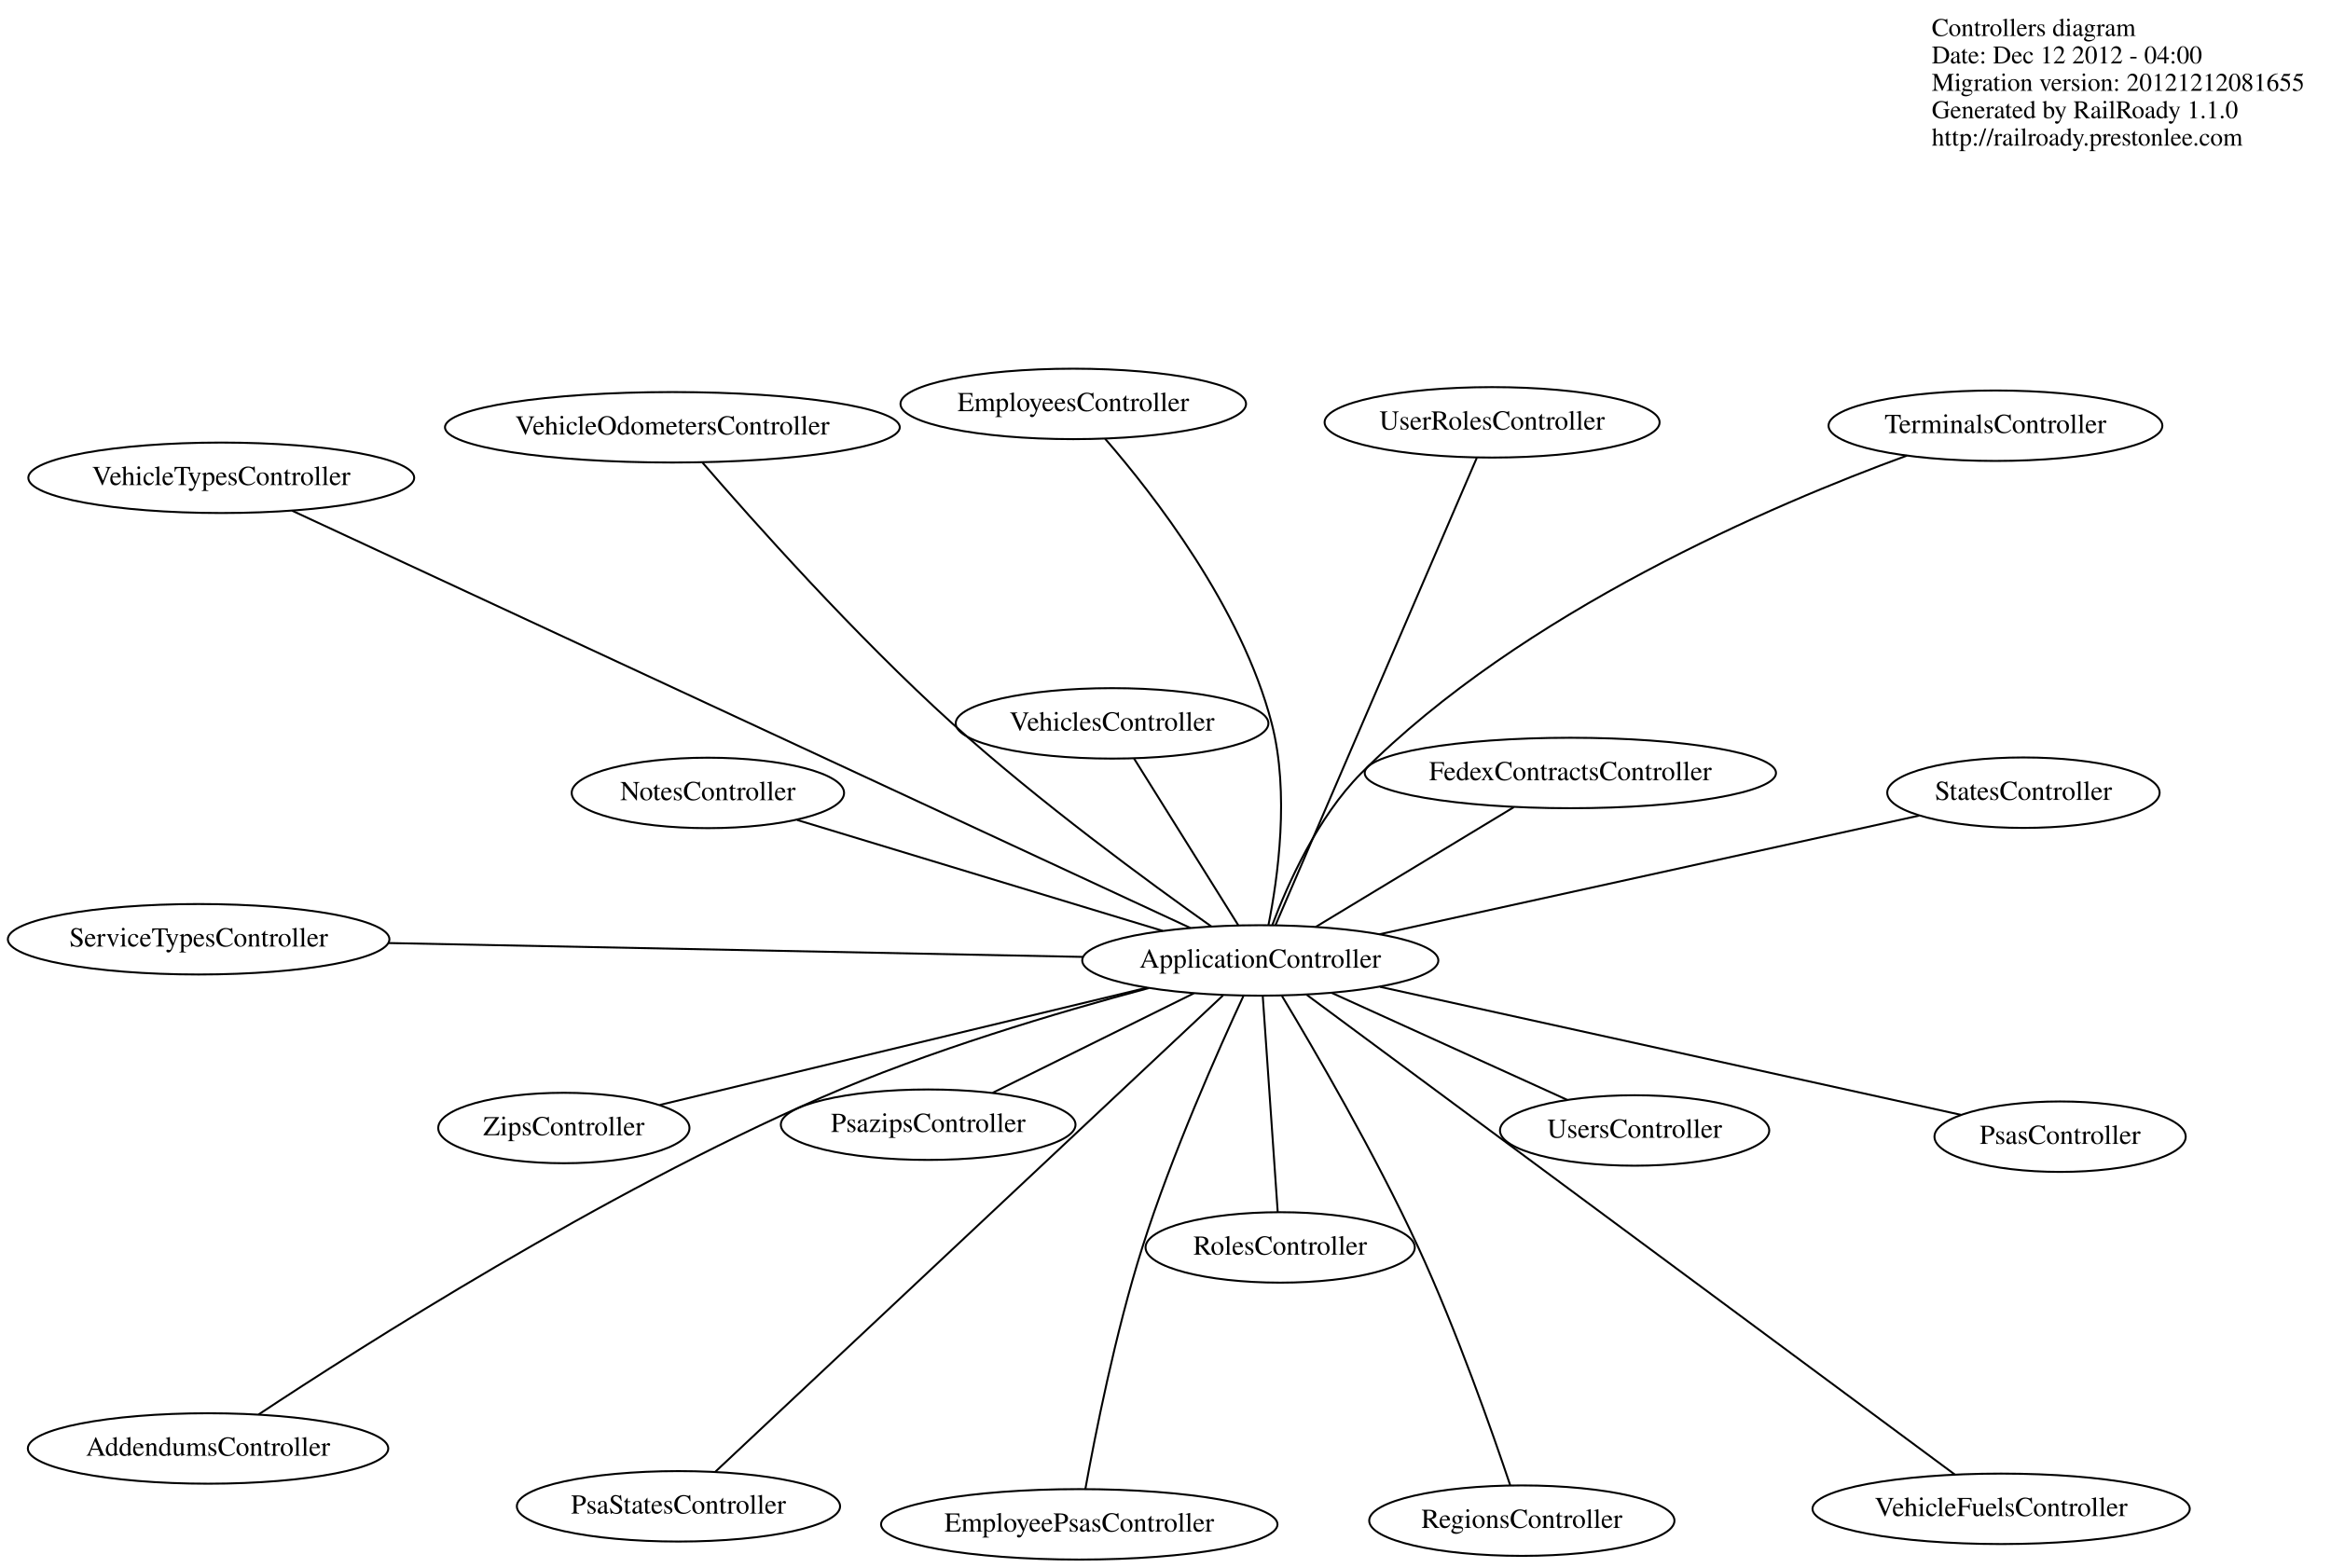
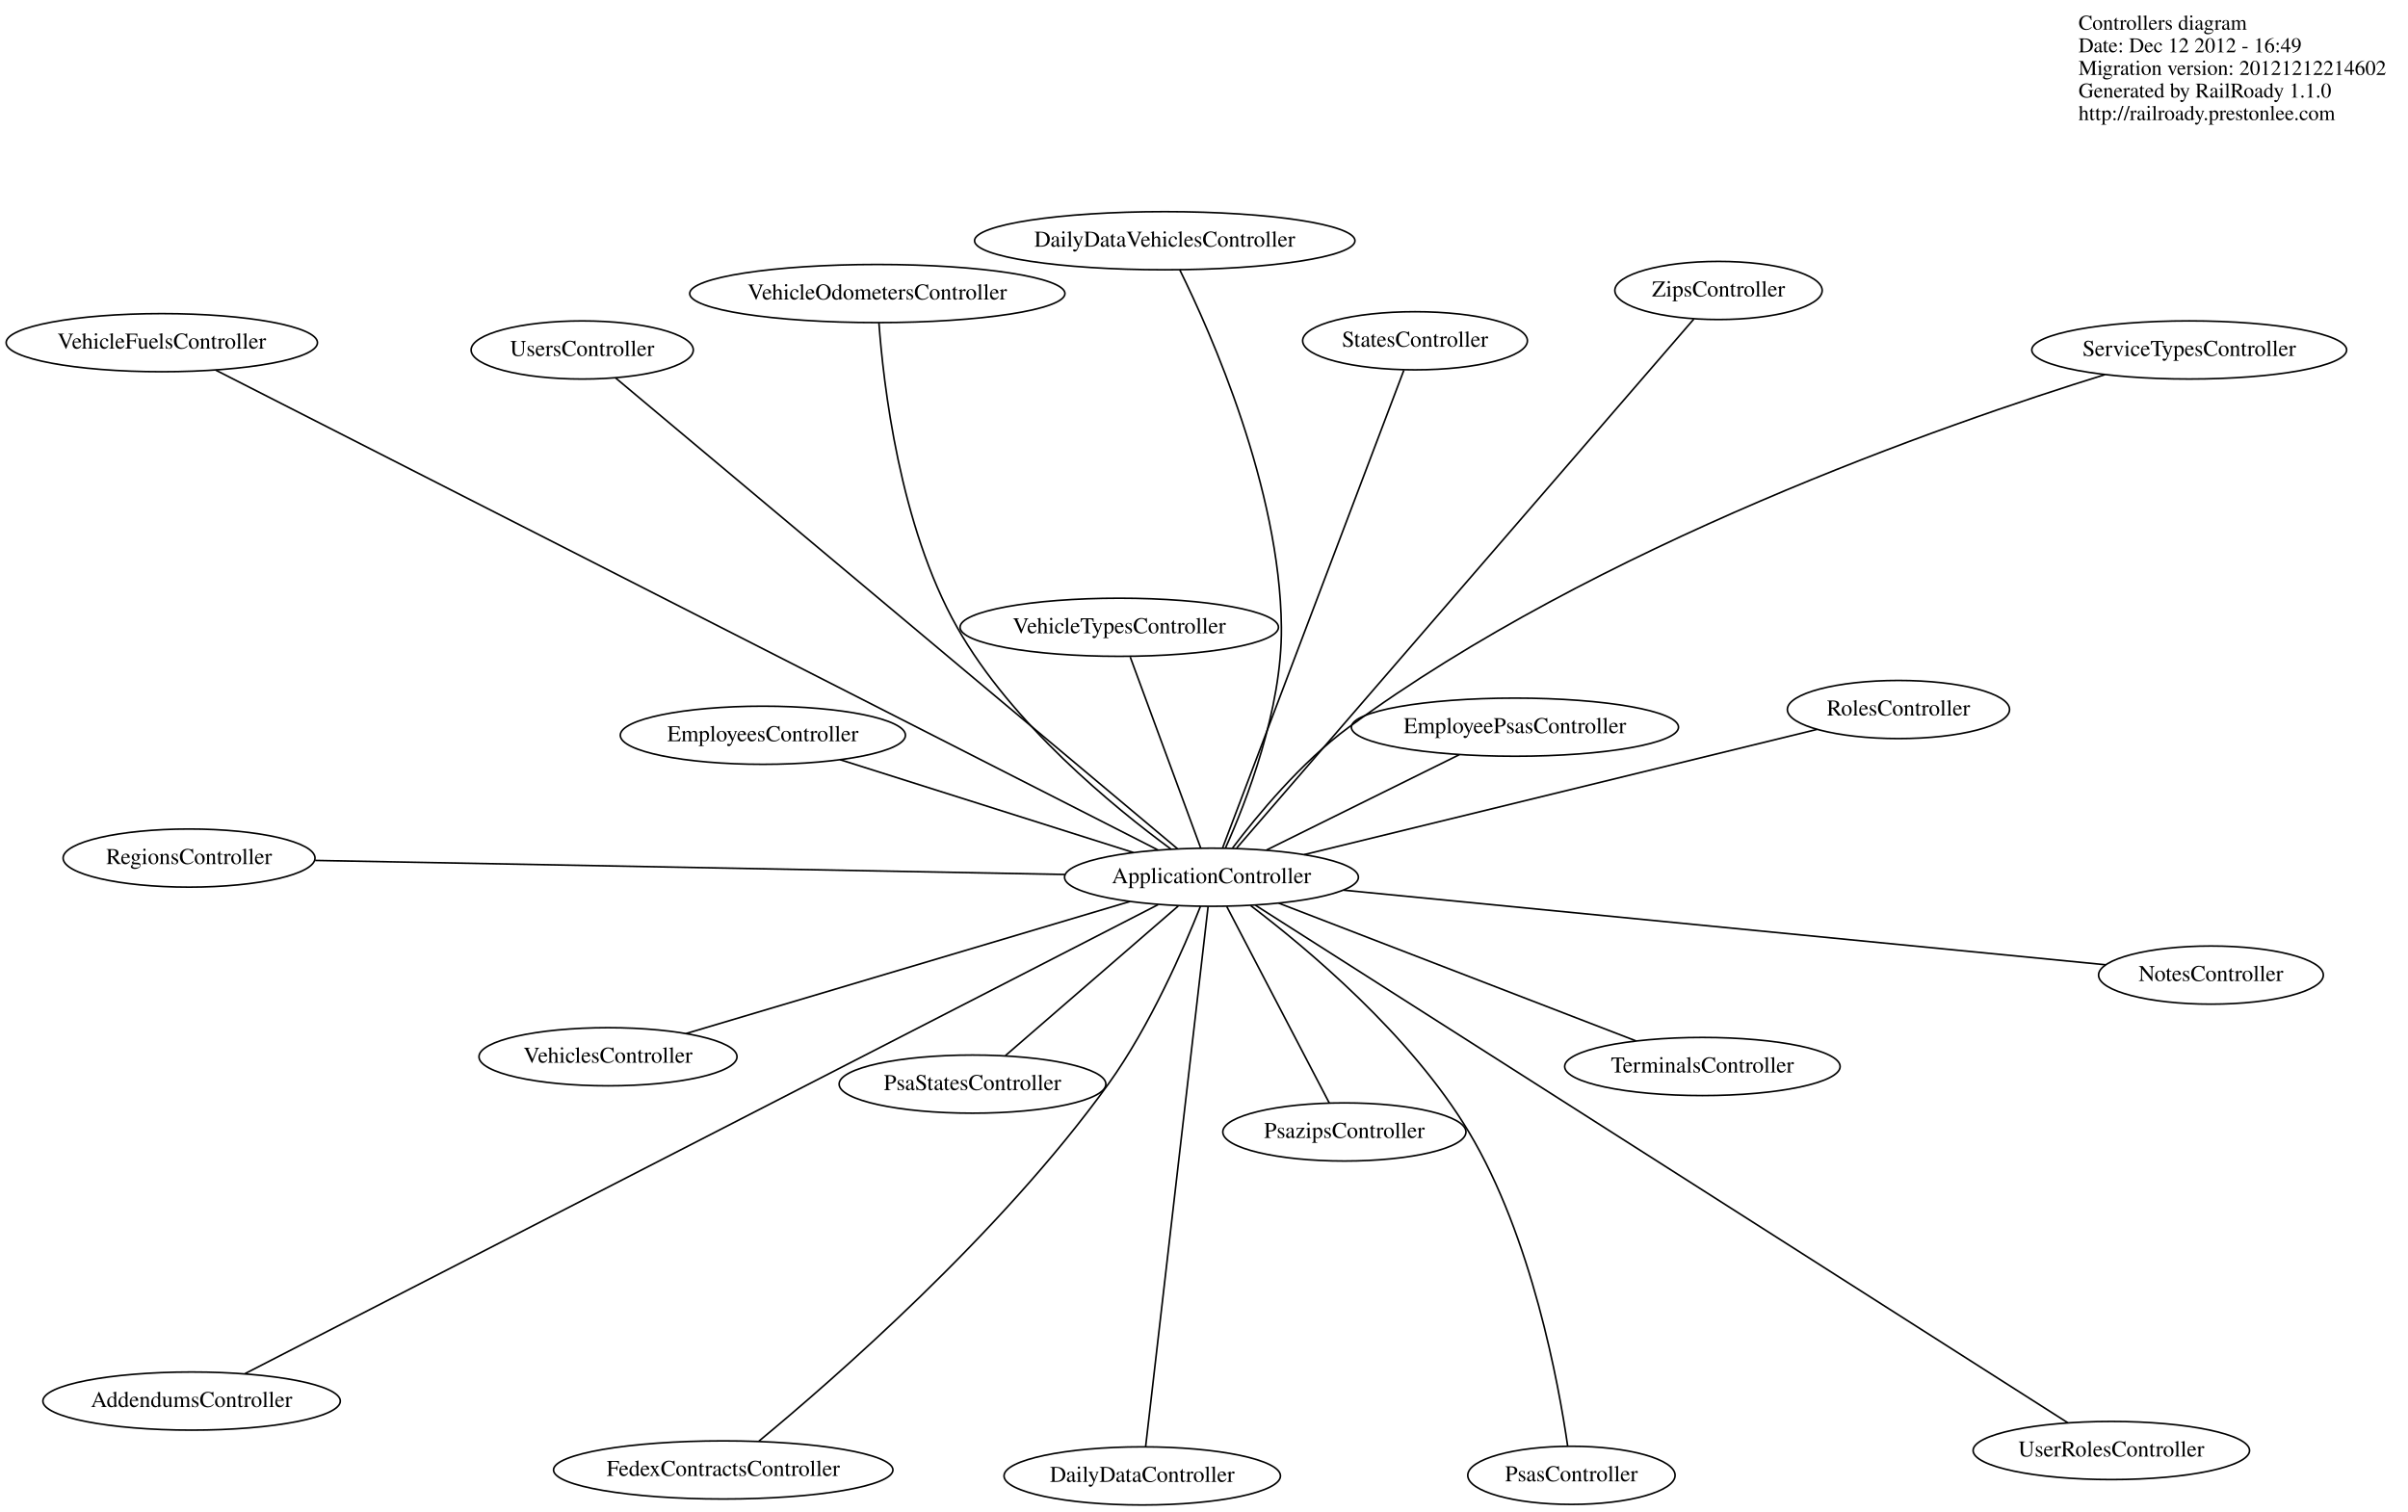
- <svg xmlns="http://www.w3.org/2000/svg" width="1191pt" height="801pt" viewBox="0.00 0.00 1191.00 801.00">
-   <g id="graph0" class="graph" transform="scale(1 1) rotate(0) translate(4 797)">
-     <polygon fill="white" stroke="white" points="-4,5 -4,-797 1188,-797 1188,5 -4,5" />
+ <svg xmlns="http://www.w3.org/2000/svg" width="1491pt" height="936pt" viewBox="0.00 0.00 1491.00 936.00">
+   <g id="graph0" class="graph" transform="scale(1 1) rotate(0) translate(4 932)">
+     <polygon fill="white" stroke="white" points="-4,5 -4,-932 1488,-932 1488,5 -4,5" />
    <g id="node1" class="node">
-       <text text-anchor="start" x="983" y="-778.6" font-family="Times,serif" font-size="13.00">Controllers diagram</text>
-       <text text-anchor="start" x="983" y="-764.6" font-family="Times,serif" font-size="13.00">Date: Dec 12 2012 - 04:00</text>
-       <text text-anchor="start" x="983" y="-750.6" font-family="Times,serif" font-size="13.00">Migration version: 20121212081655</text>
-       <text text-anchor="start" x="983" y="-736.6" font-family="Times,serif" font-size="13.00">Generated by RailRoady 1.1.0</text>
-       <text text-anchor="start" x="983" y="-722.6" font-family="Times,serif" font-size="13.00">http://railroady.prestonlee.com</text>
+       <text text-anchor="start" x="1283" y="-913.6" font-family="Times,serif" font-size="13.00">Controllers diagram</text>
+       <text text-anchor="start" x="1283" y="-899.6" font-family="Times,serif" font-size="13.00">Date: Dec 12 2012 - 16:49</text>
+       <text text-anchor="start" x="1283" y="-885.6" font-family="Times,serif" font-size="13.00">Migration version: 20121212214602</text>
+       <text text-anchor="start" x="1283" y="-871.6" font-family="Times,serif" font-size="13.00">Generated by RailRoady 1.1.0</text>
+       <text text-anchor="start" x="1283" y="-857.6" font-family="Times,serif" font-size="13.00">http://railroady.prestonlee.com</text>
    </g>
    <g id="node2" class="node">
-       <ellipse fill="none" stroke="black" cx="102.303" cy="-56.777" rx="92.084" ry="18" />
-       <text text-anchor="middle" x="102.303" y="-53.077" font-family="Times,serif" font-size="14.00">AddendumsController</text>
+       <ellipse fill="none" stroke="black" cx="114.633" cy="-64.348" rx="92.084" ry="18" />
+       <text text-anchor="middle" x="114.633" y="-60.648" font-family="Times,serif" font-size="14.00">AddendumsController</text>
    </g>
    <g id="node3" class="node">
-       <ellipse fill="none" stroke="black" cx="639.929" cy="-306.179" rx="90.984" ry="18" />
-       <text text-anchor="middle" x="639.929" y="-302.479" font-family="Times,serif" font-size="14.00">ApplicationController</text>
+       <ellipse fill="none" stroke="black" cx="746.13" cy="-388.752" rx="90.984" ry="18" />
+       <text text-anchor="middle" x="746.13" y="-385.052" font-family="Times,serif" font-size="14.00">ApplicationController</text>
    </g>
    <g id="edge1" class="edge">
-       <path fill="none" stroke="black" d="M582.882,-292.028C536.753,-279.719 470.635,-260.093 415.429,-236.006 303.478,-187.161 180.397,-108.737 128.097,-74.136" />
+       <path fill="none" stroke="black" d="M713.067,-371.767C604.069,-315.774 256.824,-137.392 147.749,-81.36" />
    </g>
    <g id="node4" class="node">
-       <ellipse fill="none" stroke="black" cx="547.438" cy="-18" rx="101.282" ry="18" />
-       <text text-anchor="middle" x="547.438" y="-14.3" font-family="Times,serif" font-size="14.00">EmployeePsasController</text>
+       <ellipse fill="none" stroke="black" cx="703.259" cy="-18" rx="85.585" ry="18" />
+       <text text-anchor="middle" x="703.259" y="-14.3" font-family="Times,serif" font-size="14.00">DailyDataController</text>
    </g>
    <g id="edge2" class="edge">
-       <path fill="none" stroke="black" d="M631.308,-288C618.585,-260.61 594.665,-206.9 579.601,-159.346 565.844,-115.922 555.463,-63.244 550.56,-36.106" />
+       <path fill="none" stroke="black" d="M744.033,-370.619C736.754,-307.668 712.625,-98.995 705.352,-36.098" />
    </g>
    <g id="node5" class="node">
-       <ellipse fill="none" stroke="black" cx="544.374" cy="-590.588" rx="88.284" ry="18" />
-       <text text-anchor="middle" x="544.374" y="-586.888" font-family="Times,serif" font-size="14.00">EmployeesController</text>
+       <ellipse fill="none" stroke="black" cx="717.199" cy="-782.93" rx="117.779" ry="18" />
+       <text text-anchor="middle" x="717.199" y="-779.23" font-family="Times,serif" font-size="14.00">DailyDataVehiclesController</text>
    </g>
    <g id="edge3" class="edge">
-       <path fill="none" stroke="black" d="M644.091,-324.196C648.891,-348.189 655.01,-391.751 645.739,-427.456 630.403,-486.516 585.195,-544.5 560.659,-572.766" />
+       <path fill="none" stroke="black" d="M754.811,-406.885C767.597,-435.342 789.943,-492.522 789.42,-543.603 788.54,-629.532 745.818,-725.706 726.505,-764.874" />
    </g>
    <g id="node6" class="node">
-       <ellipse fill="none" stroke="black" cx="798.358" cy="-401.977" rx="105.082" ry="18" />
-       <text text-anchor="middle" x="798.358" y="-398.277" font-family="Times,serif" font-size="14.00">FedexContractsController</text>
+       <ellipse fill="none" stroke="black" cx="934.03" cy="-481.68" rx="101.282" ry="18" />
+       <text text-anchor="middle" x="934.03" y="-477.98" font-family="Times,serif" font-size="14.00">EmployeePsasController</text>
    </g>
    <g id="edge4" class="edge">
-       <path fill="none" stroke="black" d="M668.253,-323.305C696.823,-340.581 740.71,-367.118 769.477,-384.513" />
+       <path fill="none" stroke="black" d="M780.158,-405.581C814,-422.318 865.646,-447.86 899.621,-464.663" />
    </g>
    <g id="node7" class="node">
-       <ellipse fill="none" stroke="black" cx="357.685" cy="-391.789" rx="69.588" ry="18" />
-       <text text-anchor="middle" x="357.685" y="-388.089" font-family="Times,serif" font-size="14.00">NotesController</text>
+       <ellipse fill="none" stroke="black" cx="468.362" cy="-476.675" rx="88.284" ry="18" />
+       <text text-anchor="middle" x="468.362" y="-472.975" font-family="Times,serif" font-size="14.00">EmployeesController</text>
    </g>
    <g id="edge5" class="edge">
-       <path fill="none" stroke="black" d="M590.119,-321.287C537.262,-337.32 454.454,-362.437 403.265,-377.964" />
+       <path fill="none" stroke="black" d="M697.747,-404.067C646.764,-420.205 566.963,-445.464 516.191,-461.535" />
    </g>
    <g id="node8" class="node">
-       <ellipse fill="none" stroke="black" cx="342.658" cy="-27.215" rx="82.585" ry="18" />
-       <text text-anchor="middle" x="342.658" y="-23.515" font-family="Times,serif" font-size="14.00">PsaStatesController</text>
+       <ellipse fill="none" stroke="black" cx="443.816" cy="-21.696" rx="105.082" ry="18" />
+       <text text-anchor="middle" x="443.816" y="-17.996" font-family="Times,serif" font-size="14.00">FedexContractsController</text>
    </g>
    <g id="edge6" class="edge">
-       <path fill="none" stroke="black" d="M620.881,-288.304C567.188,-237.917 415.046,-95.145 361.547,-44.941" />
+       <path fill="none" stroke="black" d="M739.324,-370.766C729.121,-345.025 708.255,-296.805 682.299,-260.705 615.228,-167.424 511.065,-76.877 465.923,-39.557" />
    </g>
    <g id="node9" class="node">
-       <ellipse fill="none" stroke="black" cx="1048.58" cy="-216.115" rx="64.189" ry="18" />
-       <text text-anchor="middle" x="1048.58" y="-212.415" font-family="Times,serif" font-size="14.00">PsasController</text>
+       <ellipse fill="none" stroke="black" cx="1364.99" cy="-328.154" rx="69.588" ry="18" />
+       <text text-anchor="middle" x="1364.99" y="-324.454" font-family="Times,serif" font-size="14.00">NotesController</text>
    </g>
    <g id="edge7" class="edge">
-       <path fill="none" stroke="black" d="M701.108,-292.695C781.931,-274.882 922.807,-243.834 997.956,-227.272" />
+       <path fill="none" stroke="black" d="M827.99,-380.736C952.329,-368.561 1186.3,-345.651 1299.86,-334.531" />
    </g>
    <g id="node10" class="node">
-       <ellipse fill="none" stroke="black" cx="470.24" cy="-222.241" rx="75.287" ry="18" />
-       <text text-anchor="middle" x="470.24" y="-218.541" font-family="Times,serif" font-size="14.00">PsazipsController</text>
+       <ellipse fill="none" stroke="black" cx="598.157" cy="-260.631" rx="82.585" ry="18" />
+       <text text-anchor="middle" x="598.157" y="-256.931" font-family="Times,serif" font-size="14.00">PsaStatesController</text>
    </g>
    <g id="edge8" class="edge">
-       <path fill="none" stroke="black" d="M605.998,-289.394C576.112,-274.611 532.852,-253.212 503.246,-238.568" />
+       <path fill="none" stroke="black" d="M725.555,-370.937C697.284,-346.46 646.736,-302.693 618.557,-278.295" />
    </g>
    <g id="node11" class="node">
-       <ellipse fill="none" stroke="black" cx="773.565" cy="-19.894" rx="77.986" ry="18" />
-       <text text-anchor="middle" x="773.565" y="-16.194" font-family="Times,serif" font-size="14.00">RegionsController</text>
+       <ellipse fill="none" stroke="black" cx="969.005" cy="-18.361" rx="64.189" ry="18" />
+       <text text-anchor="middle" x="969.005" y="-14.662" font-family="Times,serif" font-size="14.00">PsasController</text>
    </g>
    <g id="edge9" class="edge">
-       <path fill="none" stroke="black" d="M650.966,-288.109C667.352,-260.87 698.545,-207.393 720.583,-159.69 740.286,-117.043 758.613,-64.818 767.66,-37.878" />
+       <path fill="none" stroke="black" d="M770.382,-371.195C805.27,-344.695 869.379,-291.148 905.417,-231.095 944.591,-165.816 961.168,-74.644 966.698,-36.384" />
    </g>
    <g id="node12" class="node">
-       <ellipse fill="none" stroke="black" cx="650.092" cy="-159.518" rx="68.788" ry="18" />
-       <text text-anchor="middle" x="650.092" y="-155.818" font-family="Times,serif" font-size="14.00">RolesController</text>
+       <ellipse fill="none" stroke="black" cx="828.425" cy="-231.002" rx="75.287" ry="18" />
+       <text text-anchor="middle" x="828.425" y="-227.302" font-family="Times,serif" font-size="14.00">PsazipsController</text>
    </g>
    <g id="edge10" class="edge">
-       <path fill="none" stroke="black" d="M641.196,-287.9C643.154,-259.643 646.893,-205.683 648.841,-177.566" />
+       <path fill="none" stroke="black" d="M755.57,-370.656C771.445,-340.227 803.294,-279.174 819.094,-248.887" />
    </g>
    <g id="node13" class="node">
-       <ellipse fill="none" stroke="black" cx="97.491" cy="-317.006" rx="97.483" ry="18" />
-       <text text-anchor="middle" x="97.491" y="-313.306" font-family="Times,serif" font-size="14.00">ServiceTypesController</text>
+       <ellipse fill="none" stroke="black" cx="113.066" cy="-400.615" rx="77.986" ry="18" />
+       <text text-anchor="middle" x="113.066" y="-396.915" font-family="Times,serif" font-size="14.00">RegionsController</text>
    </g>
    <g id="edge11" class="edge">
-       <path fill="none" stroke="black" d="M549.137,-307.991C450.967,-309.95 295.078,-313.062 194.536,-315.069" />
+       <path fill="none" stroke="black" d="M655.428,-390.452C530.809,-392.787 308.745,-396.948 191.141,-399.152" />
    </g>
    <g id="node14" class="node">
-       <ellipse fill="none" stroke="black" cx="1029.85" cy="-391.912" rx="69.588" ry="18" />
-       <text text-anchor="middle" x="1029.85" y="-388.212" font-family="Times,serif" font-size="14.00">StatesController</text>
+       <ellipse fill="none" stroke="black" cx="1171.5" cy="-492.61" rx="68.788" ry="18" />
+       <text text-anchor="middle" x="1171.5" y="-488.91" font-family="Times,serif" font-size="14.00">RolesController</text>
    </g>
    <g id="edge12" class="edge">
-       <path fill="none" stroke="black" d="M700.854,-319.574C776.57,-336.223 904.563,-364.365 976.552,-380.194" />
+       <path fill="none" stroke="black" d="M803.498,-402.759C887.177,-423.19 1041.39,-460.841 1121,-480.279" />
    </g>
    <g id="node15" class="node">
-       <ellipse fill="none" stroke="black" cx="1015.56" cy="-579.444" rx="85.285" ry="18" />
-       <text text-anchor="middle" x="1015.56" y="-575.744" font-family="Times,serif" font-size="14.00">TerminalsController</text>
+       <ellipse fill="none" stroke="black" cx="1351.53" cy="-715.28" rx="97.483" ry="18" />
+       <text text-anchor="middle" x="1351.53" y="-711.58" font-family="Times,serif" font-size="14.00">ServiceTypesController</text>
    </g>
    <g id="edge13" class="edge">
-       <path fill="none" stroke="black" d="M646.098,-324.343C653.923,-345.174 669.143,-379.338 691.471,-401.825 773.636,-484.575 902.488,-539.355 970.321,-564.17" />
+       <path fill="none" stroke="black" d="M759.129,-406.769C774.477,-427.04 801.659,-459.948 831.042,-481.547 984.479,-594.34 1201,-669.541 1299.32,-700" />
    </g>
    <g id="node16" class="node">
-       <ellipse fill="none" stroke="black" cx="758.371" cy="-581.168" rx="85.585" ry="18" />
-       <text text-anchor="middle" x="758.371" y="-577.468" font-family="Times,serif" font-size="14.00">UserRolesController</text>
+       <ellipse fill="none" stroke="black" cx="872.164" cy="-720.967" rx="69.588" ry="18" />
+       <text text-anchor="middle" x="872.164" y="-717.267" font-family="Times,serif" font-size="14.00">StatesController</text>
    </g>
    <g id="edge14" class="edge">
-       <path fill="none" stroke="black" d="M647.701,-324.221C669.162,-374.048 729.076,-513.153 750.571,-563.059" />
+       <path fill="none" stroke="black" d="M753.086,-407.087C775.121,-465.17 843.224,-644.686 865.23,-702.69" />
    </g>
    <g id="node17" class="node">
-       <ellipse fill="none" stroke="black" cx="831.186" cy="-219.288" rx="68.788" ry="18" />
-       <text text-anchor="middle" x="831.186" y="-215.588" font-family="Times,serif" font-size="14.00">UsersController</text>
+       <ellipse fill="none" stroke="black" cx="1050.1" cy="-271.534" rx="85.285" ry="18" />
+       <text text-anchor="middle" x="1050.1" y="-267.834" font-family="Times,serif" font-size="14.00">TerminalsController</text>
    </g>
    <g id="edge15" class="edge">
-       <path fill="none" stroke="black" d="M676.353,-289.631C711.036,-273.874 762.847,-250.335 796.828,-234.897" />
+       <path fill="none" stroke="black" d="M787.759,-372.699C845.969,-350.252 951.038,-309.736 1008.98,-287.393" />
    </g>
    <g id="node18" class="node">
-       <ellipse fill="none" stroke="black" cx="1018.46" cy="-25.937" rx="96.383" ry="18" />
-       <text text-anchor="middle" x="1018.46" y="-22.237" font-family="Times,serif" font-size="14.00">VehicleFuelsController</text>
+       <ellipse fill="none" stroke="black" cx="1303.31" cy="-33.734" rx="85.585" ry="18" />
+       <text text-anchor="middle" x="1303.31" y="-30.034" font-family="Times,serif" font-size="14.00">UserRolesController</text>
    </g>
    <g id="edge16" class="edge">
-       <path fill="none" stroke="black" d="M663.608,-288.648C731.588,-238.321 926.825,-93.78 994.793,-43.461" />
+       <path fill="none" stroke="black" d="M773.381,-371.388C868.094,-311.04 1182.31,-110.83 1276.44,-50.856" />
    </g>
    <g id="node19" class="node">
-       <ellipse fill="none" stroke="black" cx="339.548" cy="-578.64" rx="116.18" ry="18" />
-       <text text-anchor="middle" x="339.548" y="-574.94" font-family="Times,serif" font-size="14.00">VehicleOdometersController</text>
+       <ellipse fill="none" stroke="black" cx="356.496" cy="-715.265" rx="68.788" ry="18" />
+       <text text-anchor="middle" x="356.496" y="-711.565" font-family="Times,serif" font-size="14.00">UsersController</text>
    </g>
    <g id="edge17" class="edge">
-       <path fill="none" stroke="black" d="M614.999,-323.493C583.157,-346.022 526.881,-387.243 482.656,-427.202 433.002,-472.067 380.378,-531.174 355.007,-560.508" />
+       <path fill="none" stroke="black" d="M725.182,-406.307C657.371,-463.133 444.357,-641.638 377.075,-698.02" />
    </g>
    <g id="node20" class="node">
-       <ellipse fill="none" stroke="black" cx="109.051" cy="-552.83" rx="98.583" ry="18" />
-       <text text-anchor="middle" x="109.051" y="-549.13" font-family="Times,serif" font-size="14.00">VehicleTypesController</text>
+       <ellipse fill="none" stroke="black" cx="96.192" cy="-719.793" rx="96.383" ry="18" />
+       <text text-anchor="middle" x="96.192" y="-716.093" font-family="Times,serif" font-size="14.00">VehicleFuelsController</text>
    </g>
    <g id="edge18" class="edge">
-       <path fill="none" stroke="black" d="M604.273,-322.745C507.794,-367.57 242.362,-490.892 145.252,-536.011" />
+       <path fill="none" stroke="black" d="M713.006,-405.624C601.644,-462.345 241.478,-645.793 129.638,-702.758" />
    </g>
    <g id="node21" class="node">
-       <ellipse fill="none" stroke="black" cx="564.198" cy="-427.329" rx="79.886" ry="18" />
-       <text text-anchor="middle" x="564.198" y="-423.629" font-family="Times,serif" font-size="14.00">VehiclesController</text>
+       <ellipse fill="none" stroke="black" cx="539.227" cy="-750.217" rx="116.18" ry="18" />
+       <text text-anchor="middle" x="539.227" y="-746.517" font-family="Times,serif" font-size="14.00">VehicleOdometersController</text>
    </g>
    <g id="edge19" class="edge">
-       <path fill="none" stroke="black" d="M628.755,-324.055C614.437,-346.96 589.758,-386.439 575.418,-409.379" />
+       <path fill="none" stroke="black" d="M721.12,-406.116C685.946,-431.906 622.398,-483.759 588.639,-543.493 552.962,-606.619 542.942,-694.634 540.212,-732.137" />
    </g>
    <g id="node22" class="node">
-       <ellipse fill="none" stroke="black" cx="284.094" cy="-220.544" rx="64.189" ry="18" />
-       <text text-anchor="middle" x="284.094" y="-216.844" font-family="Times,serif" font-size="14.00">ZipsController</text>
+       <ellipse fill="none" stroke="black" cx="689.029" cy="-543.548" rx="98.583" ry="18" />
+       <text text-anchor="middle" x="689.029" y="-539.848" font-family="Times,serif" font-size="14.00">VehicleTypesController</text>
    </g>
    <g id="edge20" class="edge">
-       <path fill="none" stroke="black" d="M581.966,-292.229C512.744,-275.57 398.176,-247.999 333.149,-232.35" />
+       <path fill="none" stroke="black" d="M739.468,-406.812C728.524,-436.48 706.857,-495.219 695.826,-525.123" />
+     </g>
+     <g id="node23" class="node">
+       <ellipse fill="none" stroke="black" cx="372.47" cy="-277.579" rx="79.886" ry="18" />
+       <text text-anchor="middle" x="372.47" y="-273.879" font-family="Times,serif" font-size="14.00">VehiclesController</text>
+     </g>
+     <g id="edge21" class="edge">
+       <path fill="none" stroke="black" d="M695.737,-373.759C623.624,-352.304 491.885,-313.108 420.883,-291.983" />
+     </g>
+     <g id="node24" class="node">
+       <ellipse fill="none" stroke="black" cx="1060.08" cy="-752.119" rx="64.189" ry="18" />
+       <text text-anchor="middle" x="1060.08" y="-748.419" font-family="Times,serif" font-size="14.00">ZipsController</text>
+     </g>
+     <g id="edge22" class="edge">
+       <path fill="none" stroke="black" d="M761.699,-406.771C815.274,-468.778 991.641,-672.903 1044.79,-734.419" />
    </g>
  </g>
</svg>
